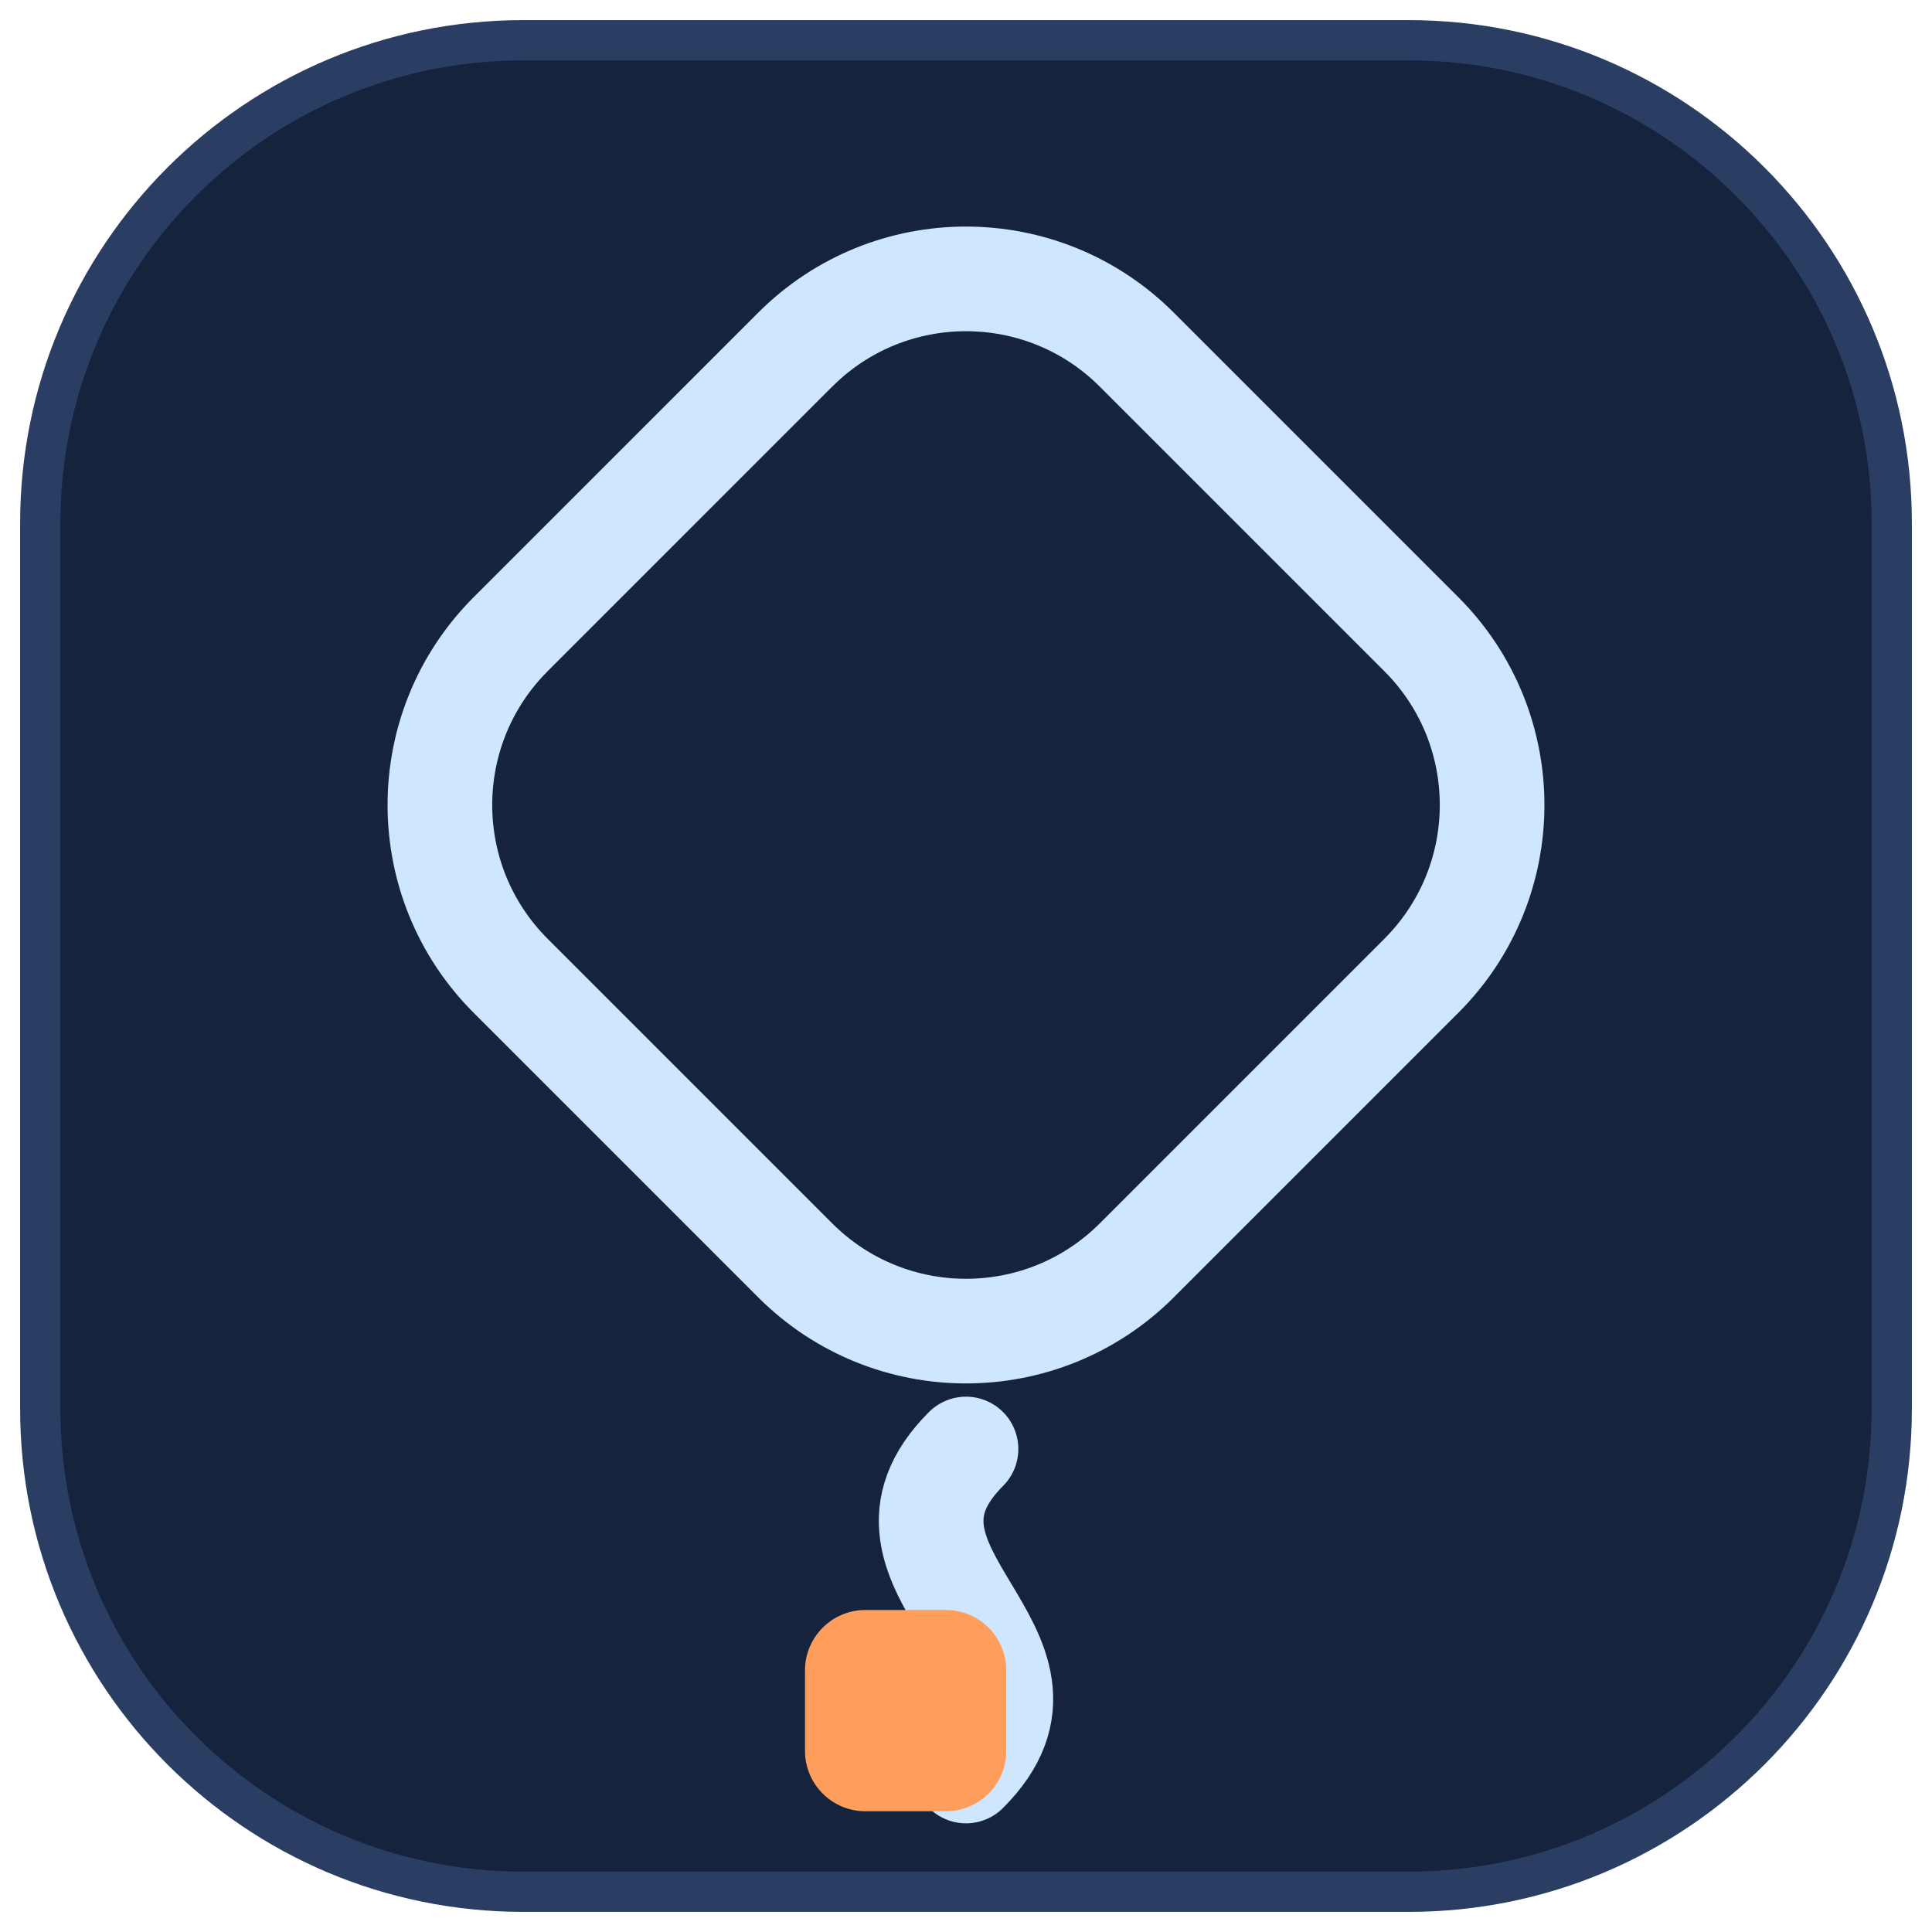
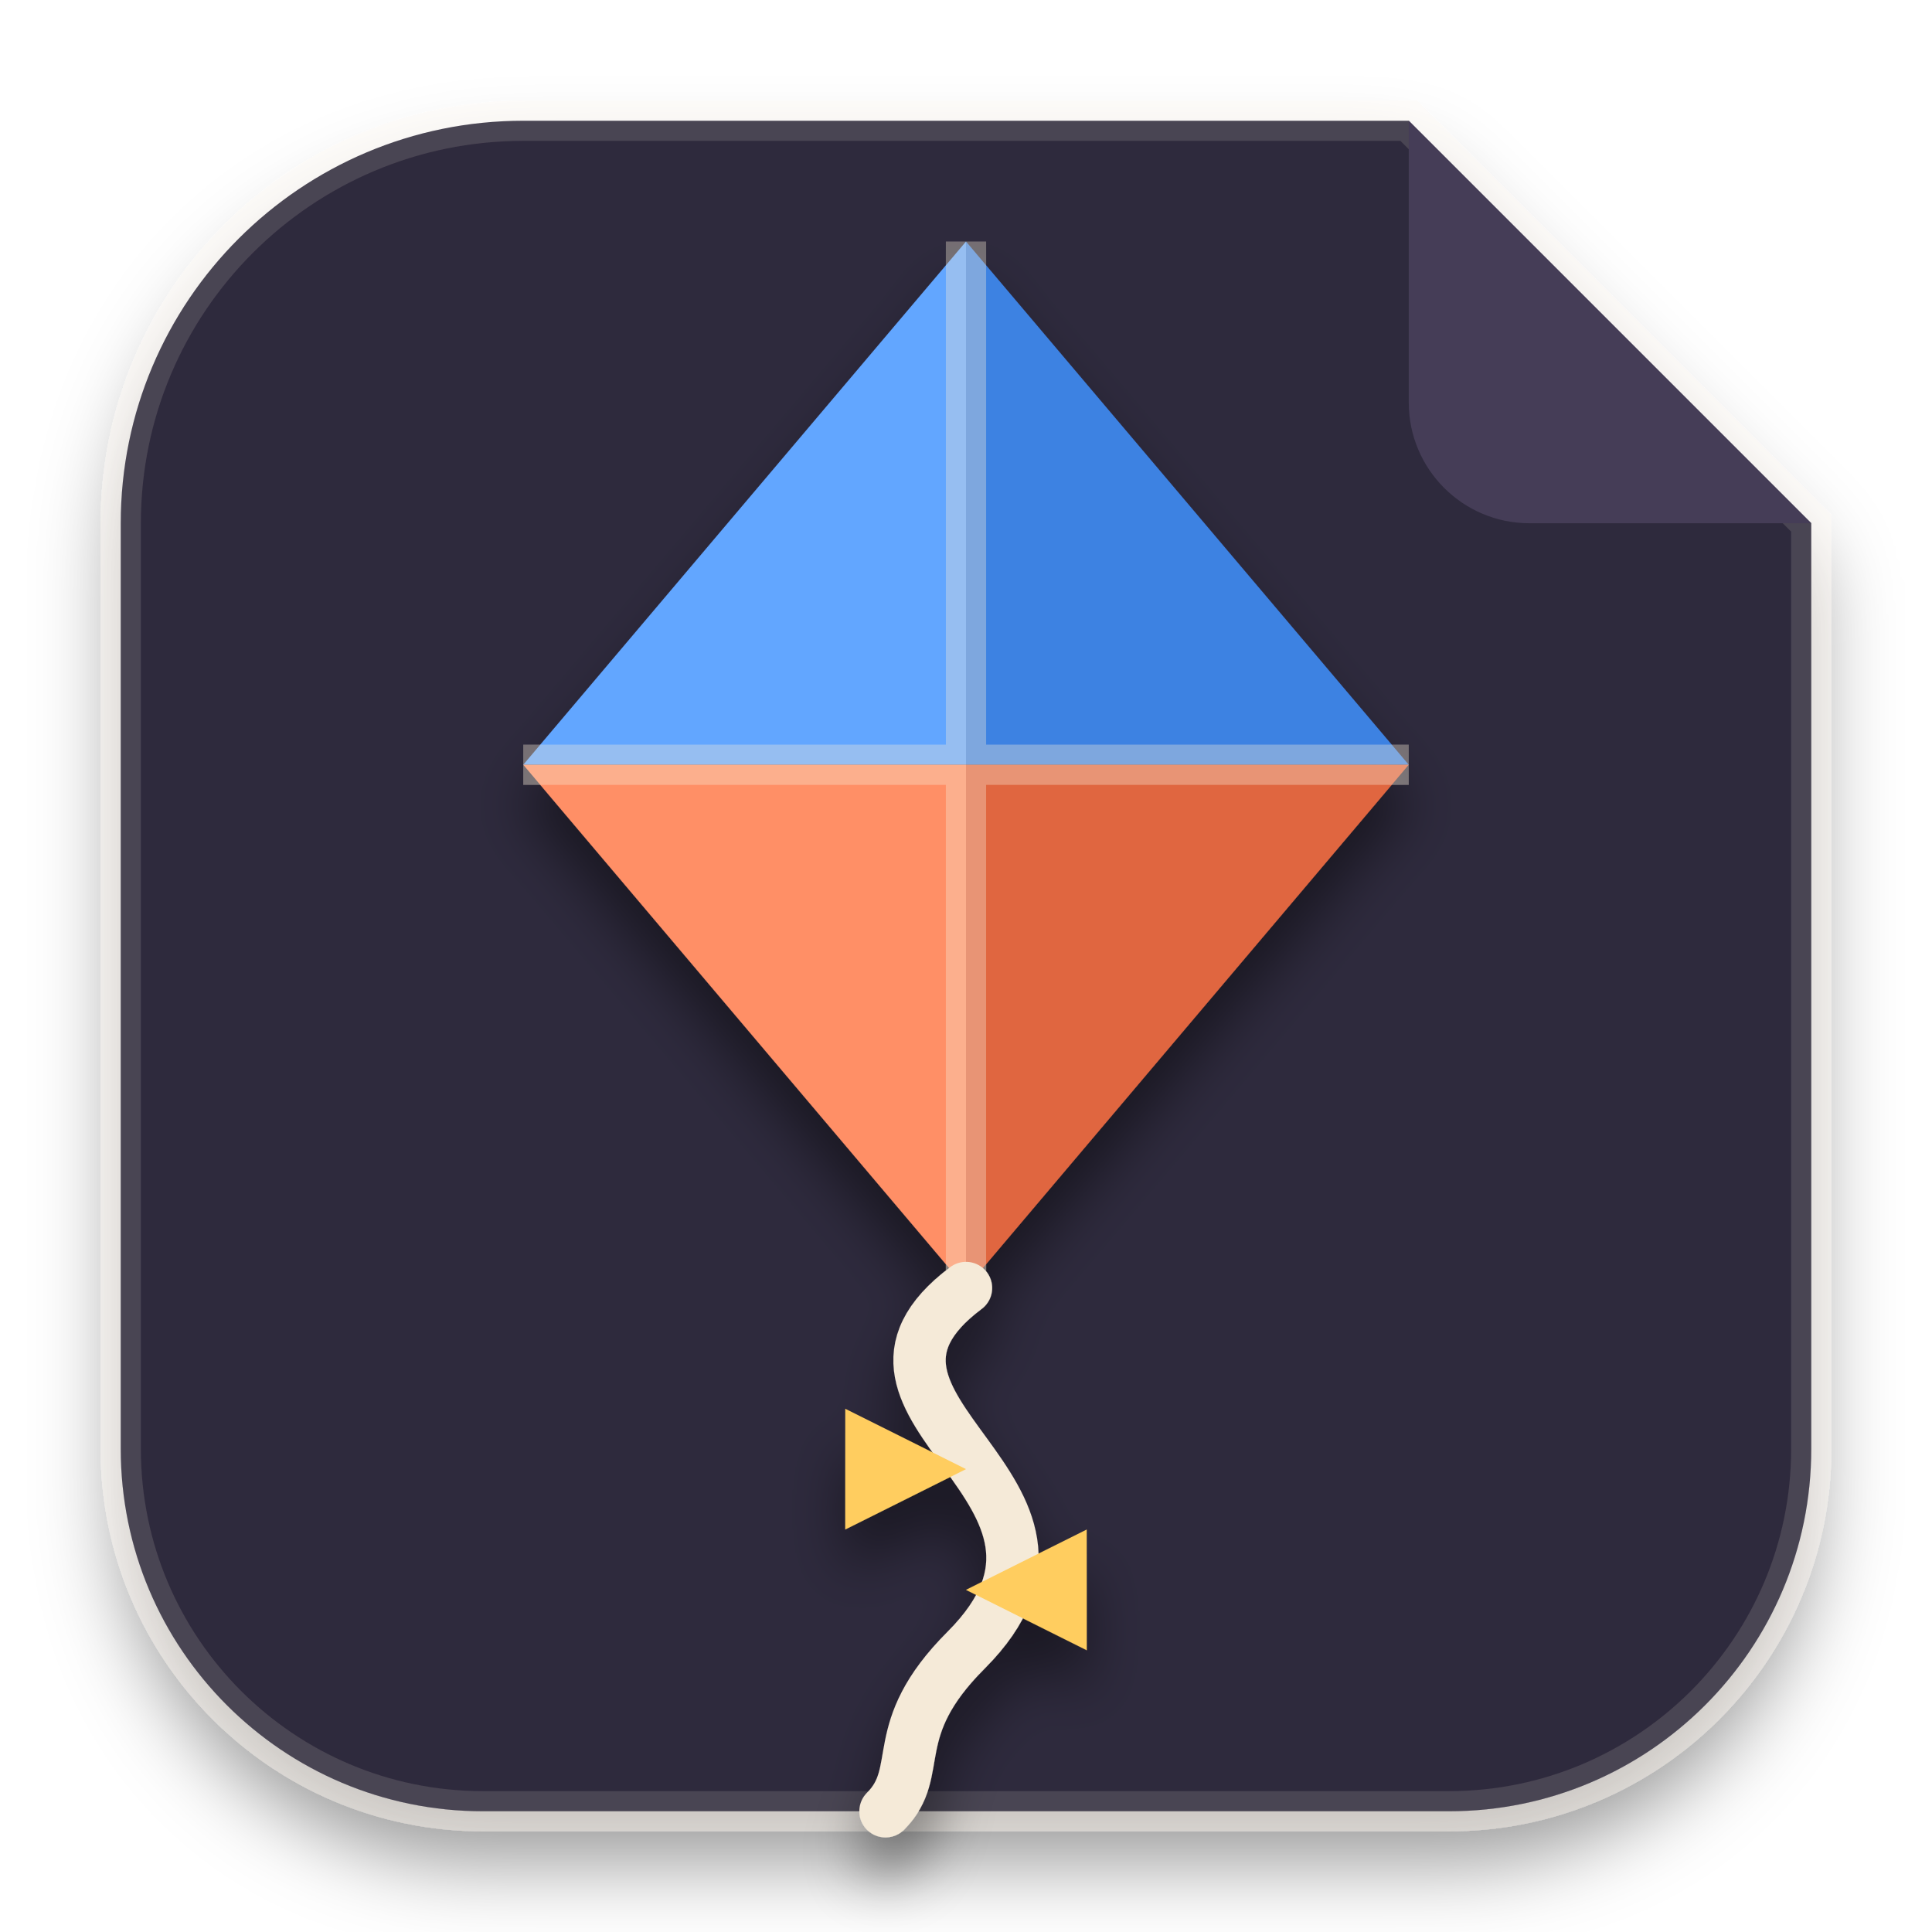
<svg xmlns="http://www.w3.org/2000/svg" viewBox="0 0 48 48" width="48" height="48">
-   <rect x="1" y="1" width="46" height="46" rx="12" fill="#16233d" stroke="#2a3d63" />
-   <g fill="none" stroke="#cfe6ff" stroke-width="2.6" stroke-linecap="round" stroke-linejoin="round">
-     <rect x="-11" y="-11" width="22" height="22" rx="6" transform="translate(24 20) rotate(45)" />
-     <path d="M24 36c-3 3 3 5 0 8" />
-     <rect x="20" y="40" width="5" height="5" rx="1.5" fill="#ff9d5c" stroke="none" />
+   <defs>
+     <filter id="isf77" x="-30%" y="-30%" width="160%" height="170%">
+       <feDropShadow dx="0" dy="1.2" stdDeviation="1" flood-color="#000000" flood-opacity="0.40" />
+     </filter>
+     <filter id="igf78" x="-30%" y="-30%" width="160%" height="170%">
+       <feDropShadow dx="0" dy="1" stdDeviation="0.7" flood-color="#000000" flood-opacity="0.45" />
+     </filter>
+   </defs>
+   <path d="M13 3 H35 L45 13 V36 a9 9 0 0 1 -9 9 H12 a9 9 0 0 1 -9 -9 V13 a10 10 0 0 1 10 -10 Z" fill="#2e2a3d" stroke="#f5ead8" stroke-opacity="0.14" filter="url(#isf77)" />
+   <path d="M35 3 V10 a3 3 0 0 0 3 3 H45 Z" fill="#453d57" />
+   <g filter="url(#igf78)">
+     <path d="M24 6 L24 19 L13 19 Z" fill="#62a6ff" />
+     <path d="M24 6 L35 19 L24 19 Z" fill="#3d82e2" />
+     <path d="M13 19 L24 19 L24 32 Z" fill="#ff8f66" />
+     <path d="M24 19 L35 19 L24 32 Z" fill="#e0663f" />
+     <path d="M24 6 V32 M13 19 H35" stroke="#f5ead8" stroke-opacity=".35" stroke-width="1" />
+     <path d="M24 32 C20 35 28 37 24 41 C22 43 23 44 22 45" fill="none" stroke="#f5ead8" stroke-width="1.3" stroke-linecap="round" />
+     <path d="M21 35 l3 1.5 -3 1.5 Z M27 38 l-3 1.5 3 1.5 Z" fill="#ffcd5e" />
  </g>
</svg>
